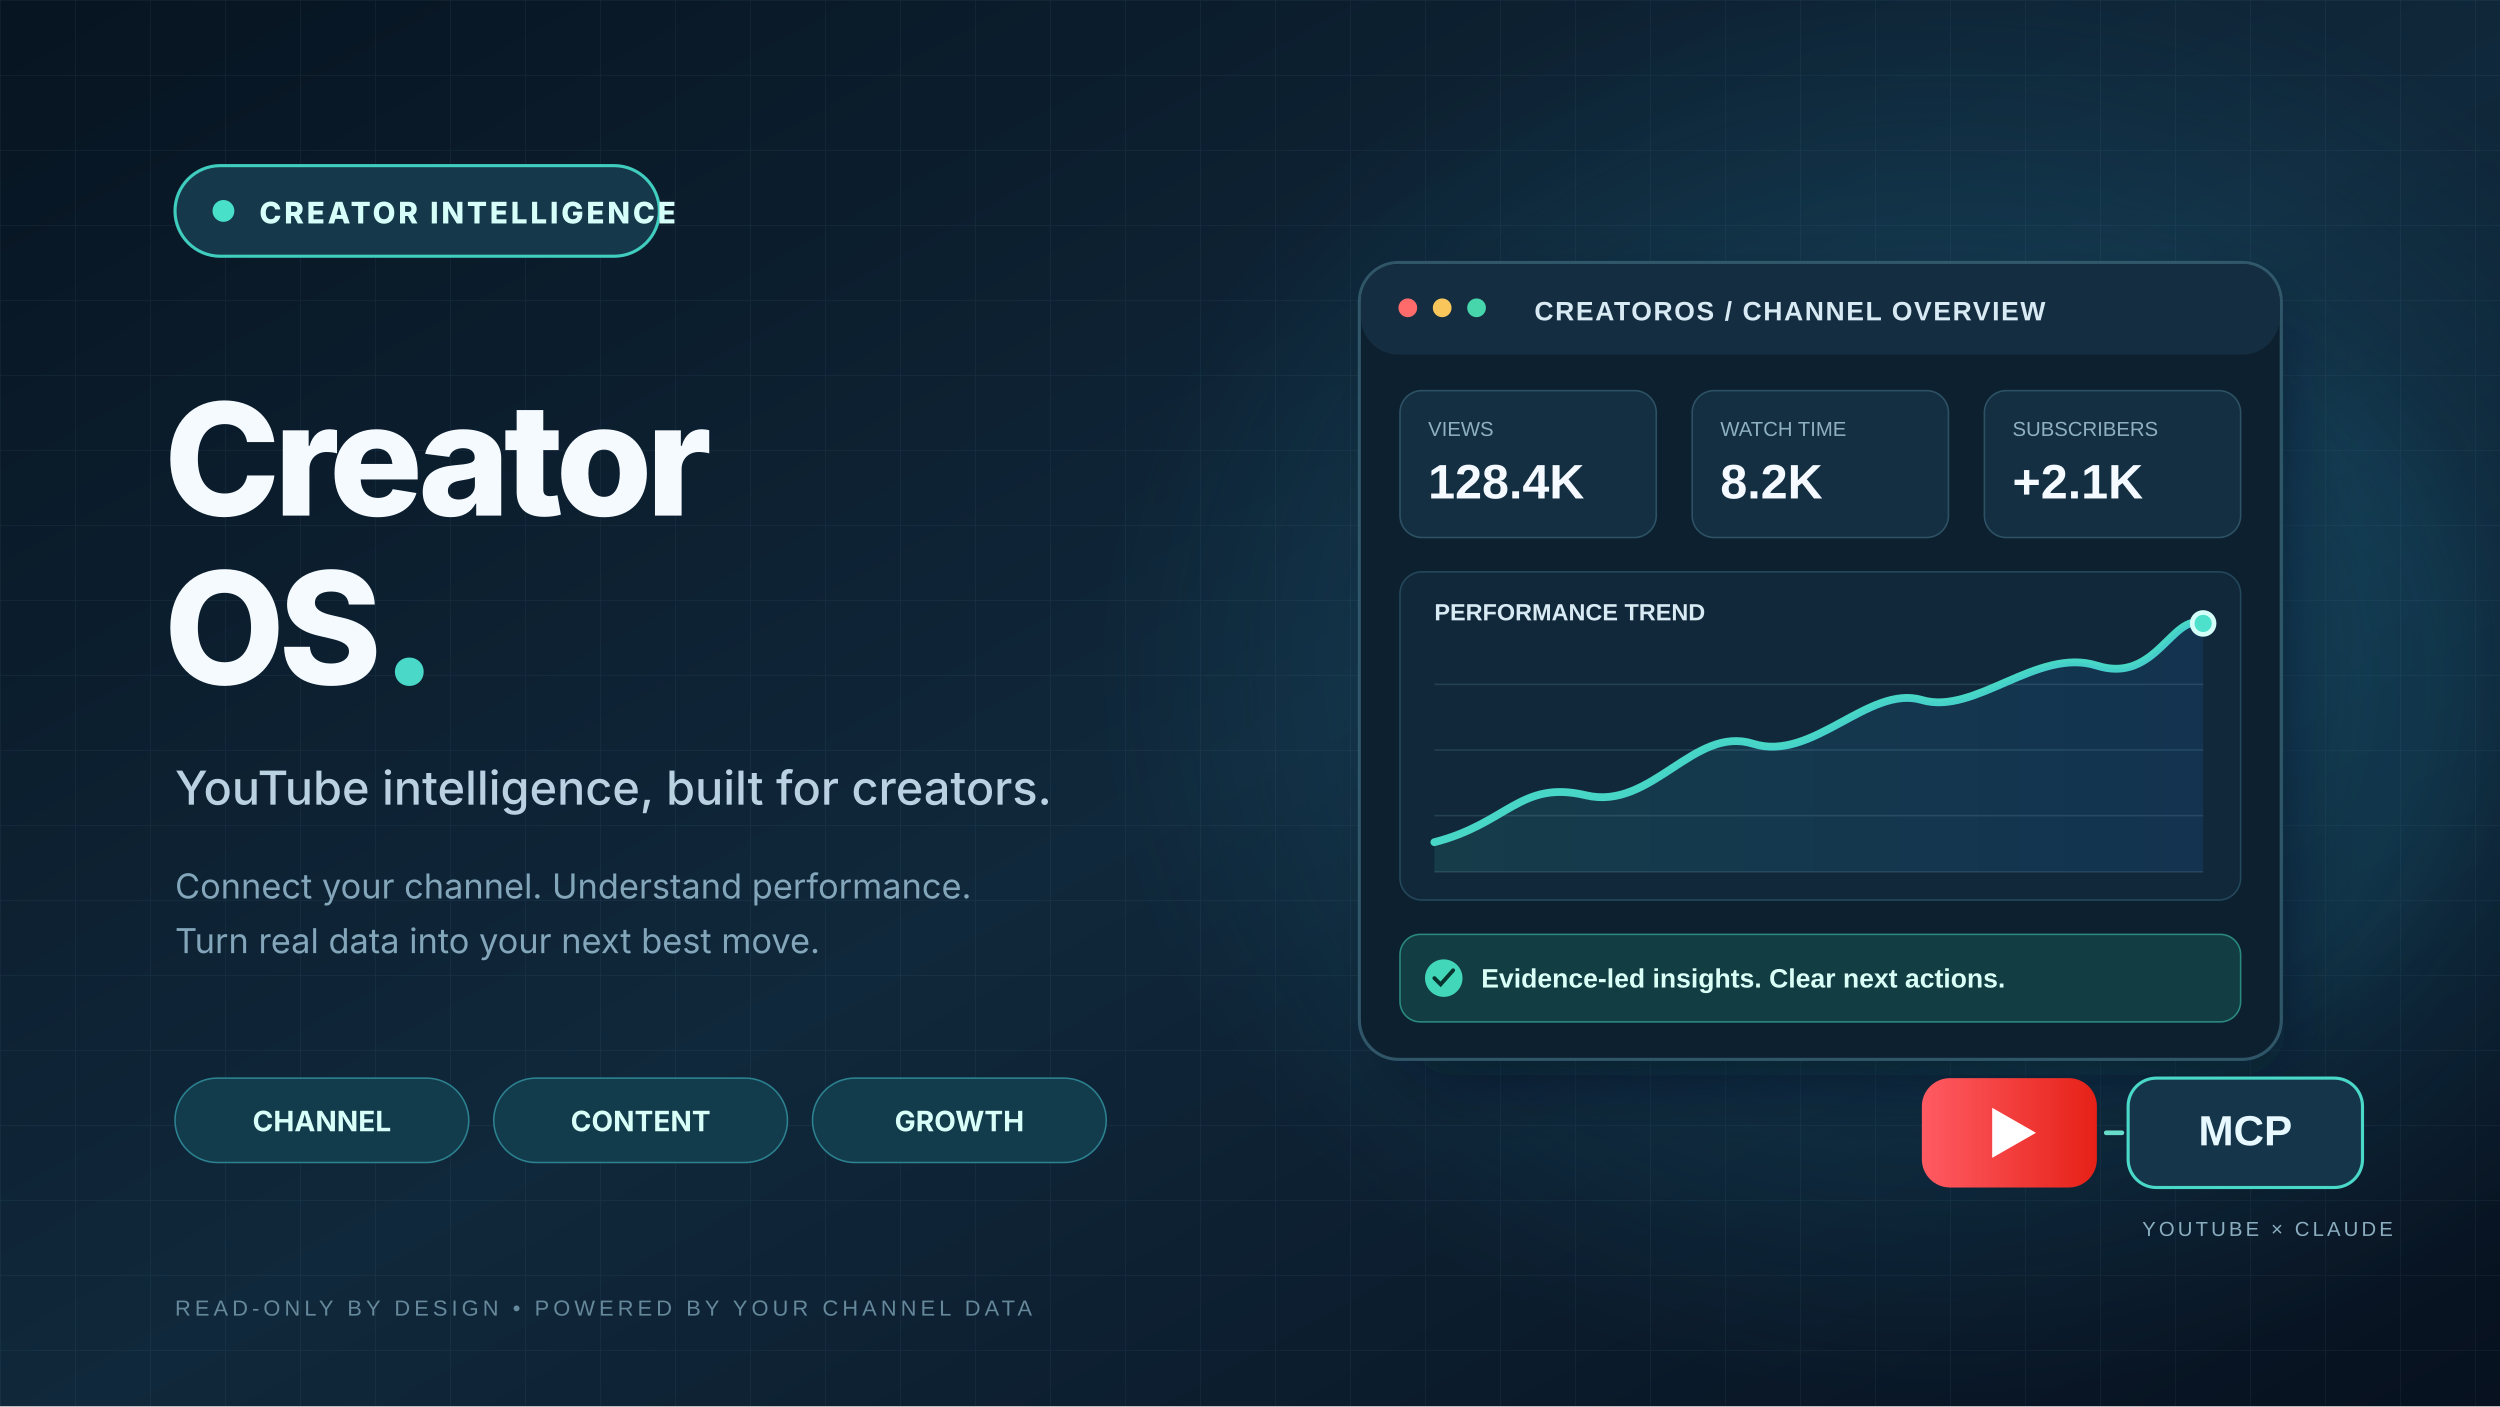
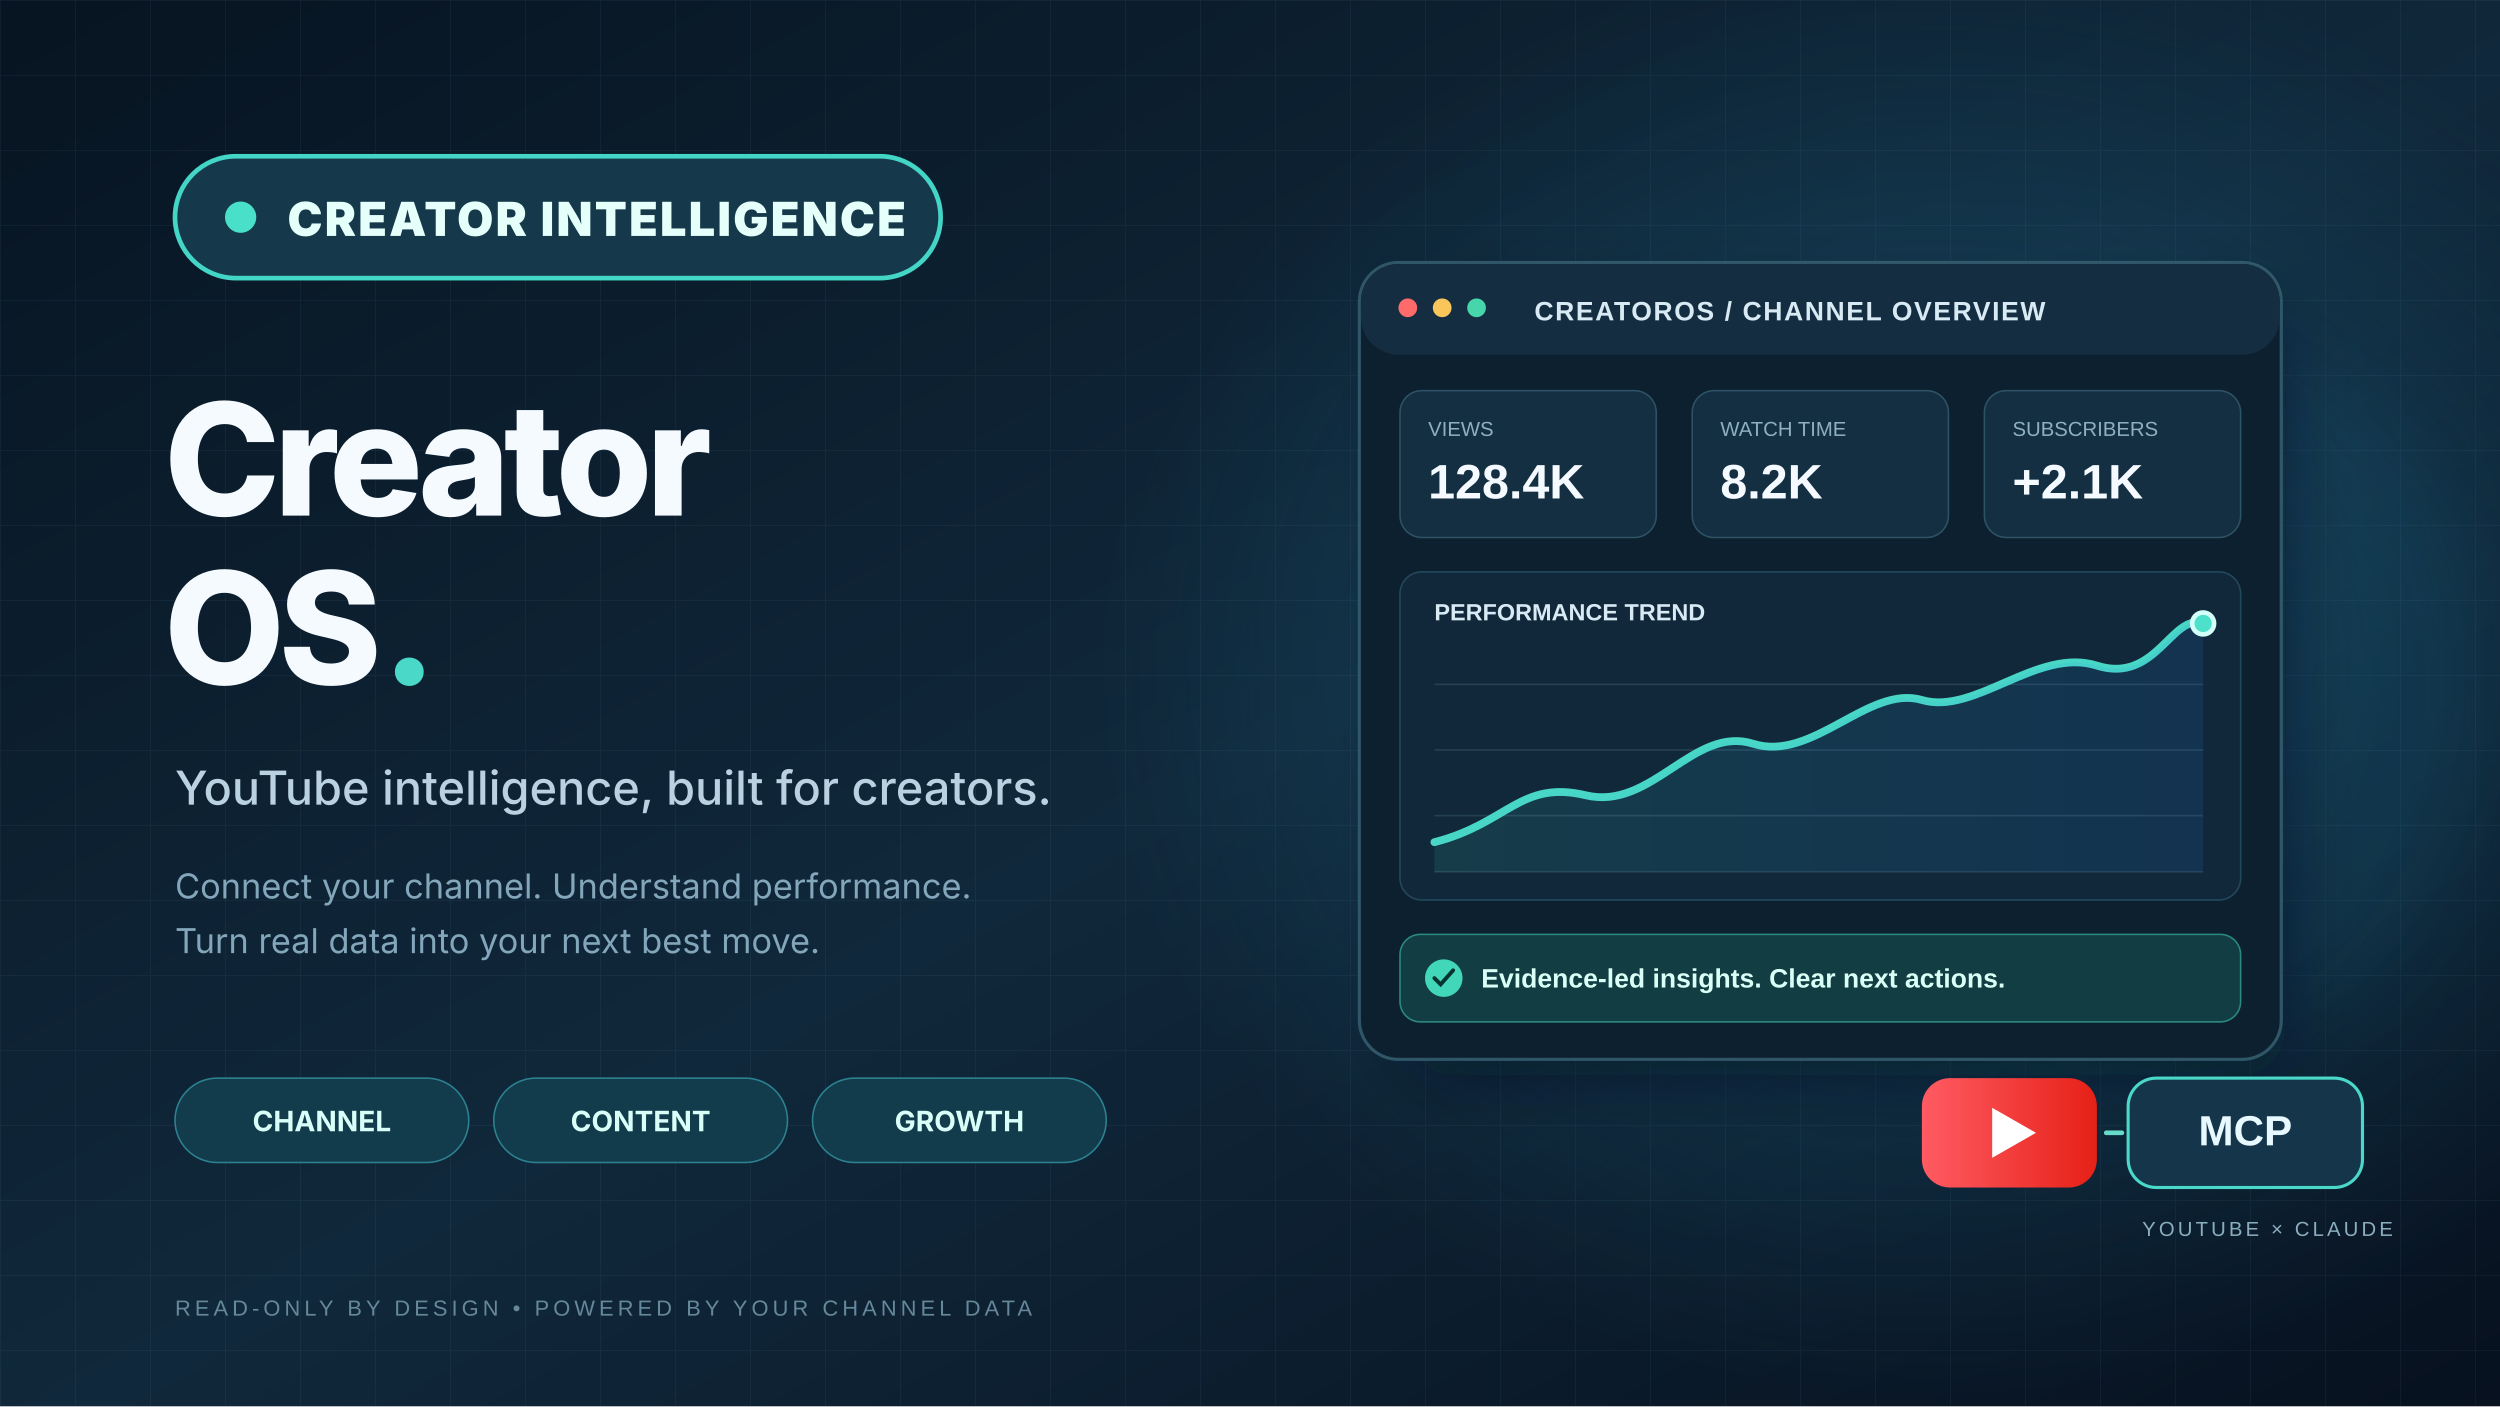
<svg xmlns="http://www.w3.org/2000/svg" width="1600" height="900" viewBox="0 0 1600 900">
  <defs>
    <linearGradient id="bg" x1="0" y1="0" x2="1" y2="1">
      <stop stop-color="#071421" />
      <stop offset=".52" stop-color="#10283B" />
      <stop offset="1" stop-color="#07111F" />
    </linearGradient>
    <linearGradient id="accent">
      <stop stop-color="#42D6C5" />
      <stop offset="1" stop-color="#2786F5" />
    </linearGradient>
    <linearGradient id="yt">
      <stop stop-color="#FF5B63" />
      <stop offset="1" stop-color="#E62117" />
    </linearGradient>
    <radialGradient id="glow">
      <stop stop-color="#268EB5" stop-opacity=".35" />
      <stop offset="1" stop-color="#268EB5" stop-opacity="0" />
    </radialGradient>
    <pattern id="grid" width="48" height="48" patternUnits="userSpaceOnUse">
      <path d="M48 0H0V48" fill="none" stroke="#9BD5E7" stroke-opacity=".07" />
    </pattern>
    <filter id="shadow" x="-30%" y="-30%" width="160%" height="160%">
      <feGaussianBlur stdDeviation="22" />
    </filter>
  </defs>
  <rect width="1600" height="900" fill="url(#bg)" />
  <rect width="1600" height="900" fill="url(#grid)" />
  <ellipse cx="1240" cy="430" rx="540" ry="470" fill="url(#glow)" />
  <circle cx="1345" cy="440" r="250" fill="#1B7B9B" opacity=".10" filter="url(#shadow)" />
  <g font-family="Inter,Segoe UI,Arial,sans-serif">
-     <rect x="112" y="106" width="310" height="58" rx="29" fill="#15394A" stroke="#43D5C6" stroke-width="2" stroke-opacity=".95" />
-     <circle cx="143" cy="135" r="7" fill="#48E0C8" />
-     <text x="166" y="143" font-size="19" font-weight="800" letter-spacing="1.8" fill="#D5FFF8">CREATOR INTELLIGENCE</text>
+     <rect x="112" y="100" width="490" height="78" rx="39" fill="#15394A" stroke="#43D5C6" stroke-width="3" stroke-opacity="1" />
+     <circle cx="154" cy="139" r="10" fill="#48E0C8" />
+     <text x="184" y="151" font-size="30" font-weight="900" letter-spacing="1.4" fill="#E5FFFB">CREATOR INTELLIGENCE</text>
    <text x="105" y="330" font-size="100" font-weight="800" letter-spacing="-4" fill="#F5FAFF">Creator</text>
    <text x="105" y="438" font-size="100" font-weight="800" letter-spacing="-4" fill="#F5FAFF">OS<tspan fill="#4AD8C8">.</tspan>
    </text>
    <text x="112" y="515" font-size="30" font-weight="500" fill="#B9D1E0">YouTube intelligence, built for creators.</text>
    <text x="112" y="575" font-size="22" fill="#83A6BA">Connect your channel. Understand performance.</text>
    <text x="112" y="610" font-size="22" fill="#83A6BA">Turn real data into your next best move.</text>
    <g transform="translate(112 690)">
      <rect width="188" height="54" rx="27" fill="#123B4B" stroke="#2C8290" />
      <text x="94" y="34" font-size="18" font-weight="700" text-anchor="middle" fill="#D8FFF8">CHANNEL</text>
      <rect x="204" width="188" height="54" rx="27" fill="#123B4B" stroke="#2C8290" />
      <text x="298" y="34" font-size="18" font-weight="700" text-anchor="middle" fill="#D8FFF8">CONTENT</text>
      <rect x="408" width="188" height="54" rx="27" fill="#123B4B" stroke="#2C8290" />
      <text x="502" y="34" font-size="18" font-weight="700" text-anchor="middle" fill="#D8FFF8">GROWTH</text>
    </g>
  </g>
  <g transform="translate(870 168)">
    <rect x="32" y="28" width="560" height="492" rx="28" fill="#06101B" opacity=".52" filter="url(#shadow)" />
    <rect width="590" height="510" rx="25" fill="#0D2030" stroke="#3E6A7C" stroke-opacity=".72" stroke-width="2" />
    <rect x="1" y="1" width="588" height="58" rx="24" fill="#142D40" />
    <circle cx="31" cy="29" r="6" fill="#FF6B6B" />
    <circle cx="53" cy="29" r="6" fill="#F8C65B" />
    <circle cx="75" cy="29" r="6" fill="#47D5AB" />
    <text x="112" y="37" font-family="Arial,sans-serif" font-size="17" font-weight="700" fill="#D8EAF3" letter-spacing="1">CREATOROS / CHANNEL OVERVIEW</text>
    <g font-family="Arial,sans-serif">
      <rect x="26" y="82" width="164" height="94" rx="14" fill="#142F42" stroke="#2E5265" />
      <text x="44" y="111" font-size="13" fill="#8EB0C2">VIEWS</text>
      <text x="44" y="151" font-size="31" font-weight="700" fill="#F4FAFF">128.4K</text>
      <rect x="213" y="82" width="164" height="94" rx="14" fill="#142F42" stroke="#2E5265" />
      <text x="231" y="111" font-size="13" fill="#8EB0C2">WATCH TIME</text>
      <text x="231" y="151" font-size="31" font-weight="700" fill="#F4FAFF">8.2K</text>
      <rect x="400" y="82" width="164" height="94" rx="14" fill="#142F42" stroke="#2E5265" />
      <text x="418" y="111" font-size="13" fill="#8EB0C2">SUBSCRIBERS</text>
      <text x="418" y="151" font-size="31" font-weight="700" fill="#F4FAFF">+2.1K</text>
    </g>
    <rect x="26" y="198" width="538" height="210" rx="14" fill="#10283A" stroke="#24485B" />
    <text x="48" y="229" font-family="Arial,sans-serif" font-size="15" font-weight="700" fill="#D8EAF3">PERFORMANCE TREND</text>
    <g stroke="#345064" stroke-opacity=".6">
      <path d="M48 270H540M48 312H540M48 354H540M48 390H540" />
    </g>
    <path d="M48 371 C95 359 103 331 145 341 S214 296 252 308 S326 270 360 280 S434 246 472 258 S520 224 540 231" fill="none" stroke="#48D7C6" stroke-width="5" stroke-linecap="round" />
    <path d="M48 371 C95 359 103 331 145 341 S214 296 252 308 S326 270 360 280 S434 246 472 258 S520 224 540 231 L540 390 L48 390Z" fill="url(#accent)" opacity=".12" />
    <circle cx="540" cy="231" r="7" fill="#4DE0CA" stroke="#D3FFF8" stroke-width="3" />
    <rect x="26" y="430" width="538" height="56" rx="13" fill="#123D43" stroke="#2B8A80" />
    <circle cx="54" cy="458" r="12" fill="#43D7B9" />
    <path d="M48 458l4 4 8-9" fill="none" stroke="#08342F" stroke-width="2.5" stroke-linecap="round" />
    <text x="78" y="464" font-family="Arial,sans-serif" font-size="17" font-weight="700" fill="#D9FFF6">Evidence-led insights. Clear next actions.</text>
  </g>
  <g transform="translate(1230 690)">
    <rect width="112" height="70" rx="18" fill="url(#yt)" />
    <path d="M45 19 L45 51 L73 35Z" fill="#FFFFFF" />
    <rect x="132" width="150" height="70" rx="18" fill="#15364A" stroke="#4AD8C8" stroke-width="2" />
    <text x="207" y="43" text-anchor="middle" font-family="Arial,sans-serif" font-weight="800" font-size="27" fill="#E7F8FF">MCP</text>
    <path d="M118 35H128" stroke="#67DCCB" stroke-width="3" stroke-linecap="round" />
    <text x="141" y="101" font-family="Arial,sans-serif" font-size="13" letter-spacing="2" fill="#8AAEBF">YOUTUBE × CLAUDE</text>
  </g>
  <text x="112" y="842" font-family="Arial,sans-serif" font-size="14" letter-spacing="2.6" fill="#66889B">READ-ONLY BY DESIGN  •  POWERED BY YOUR CHANNEL DATA</text>
</svg>
